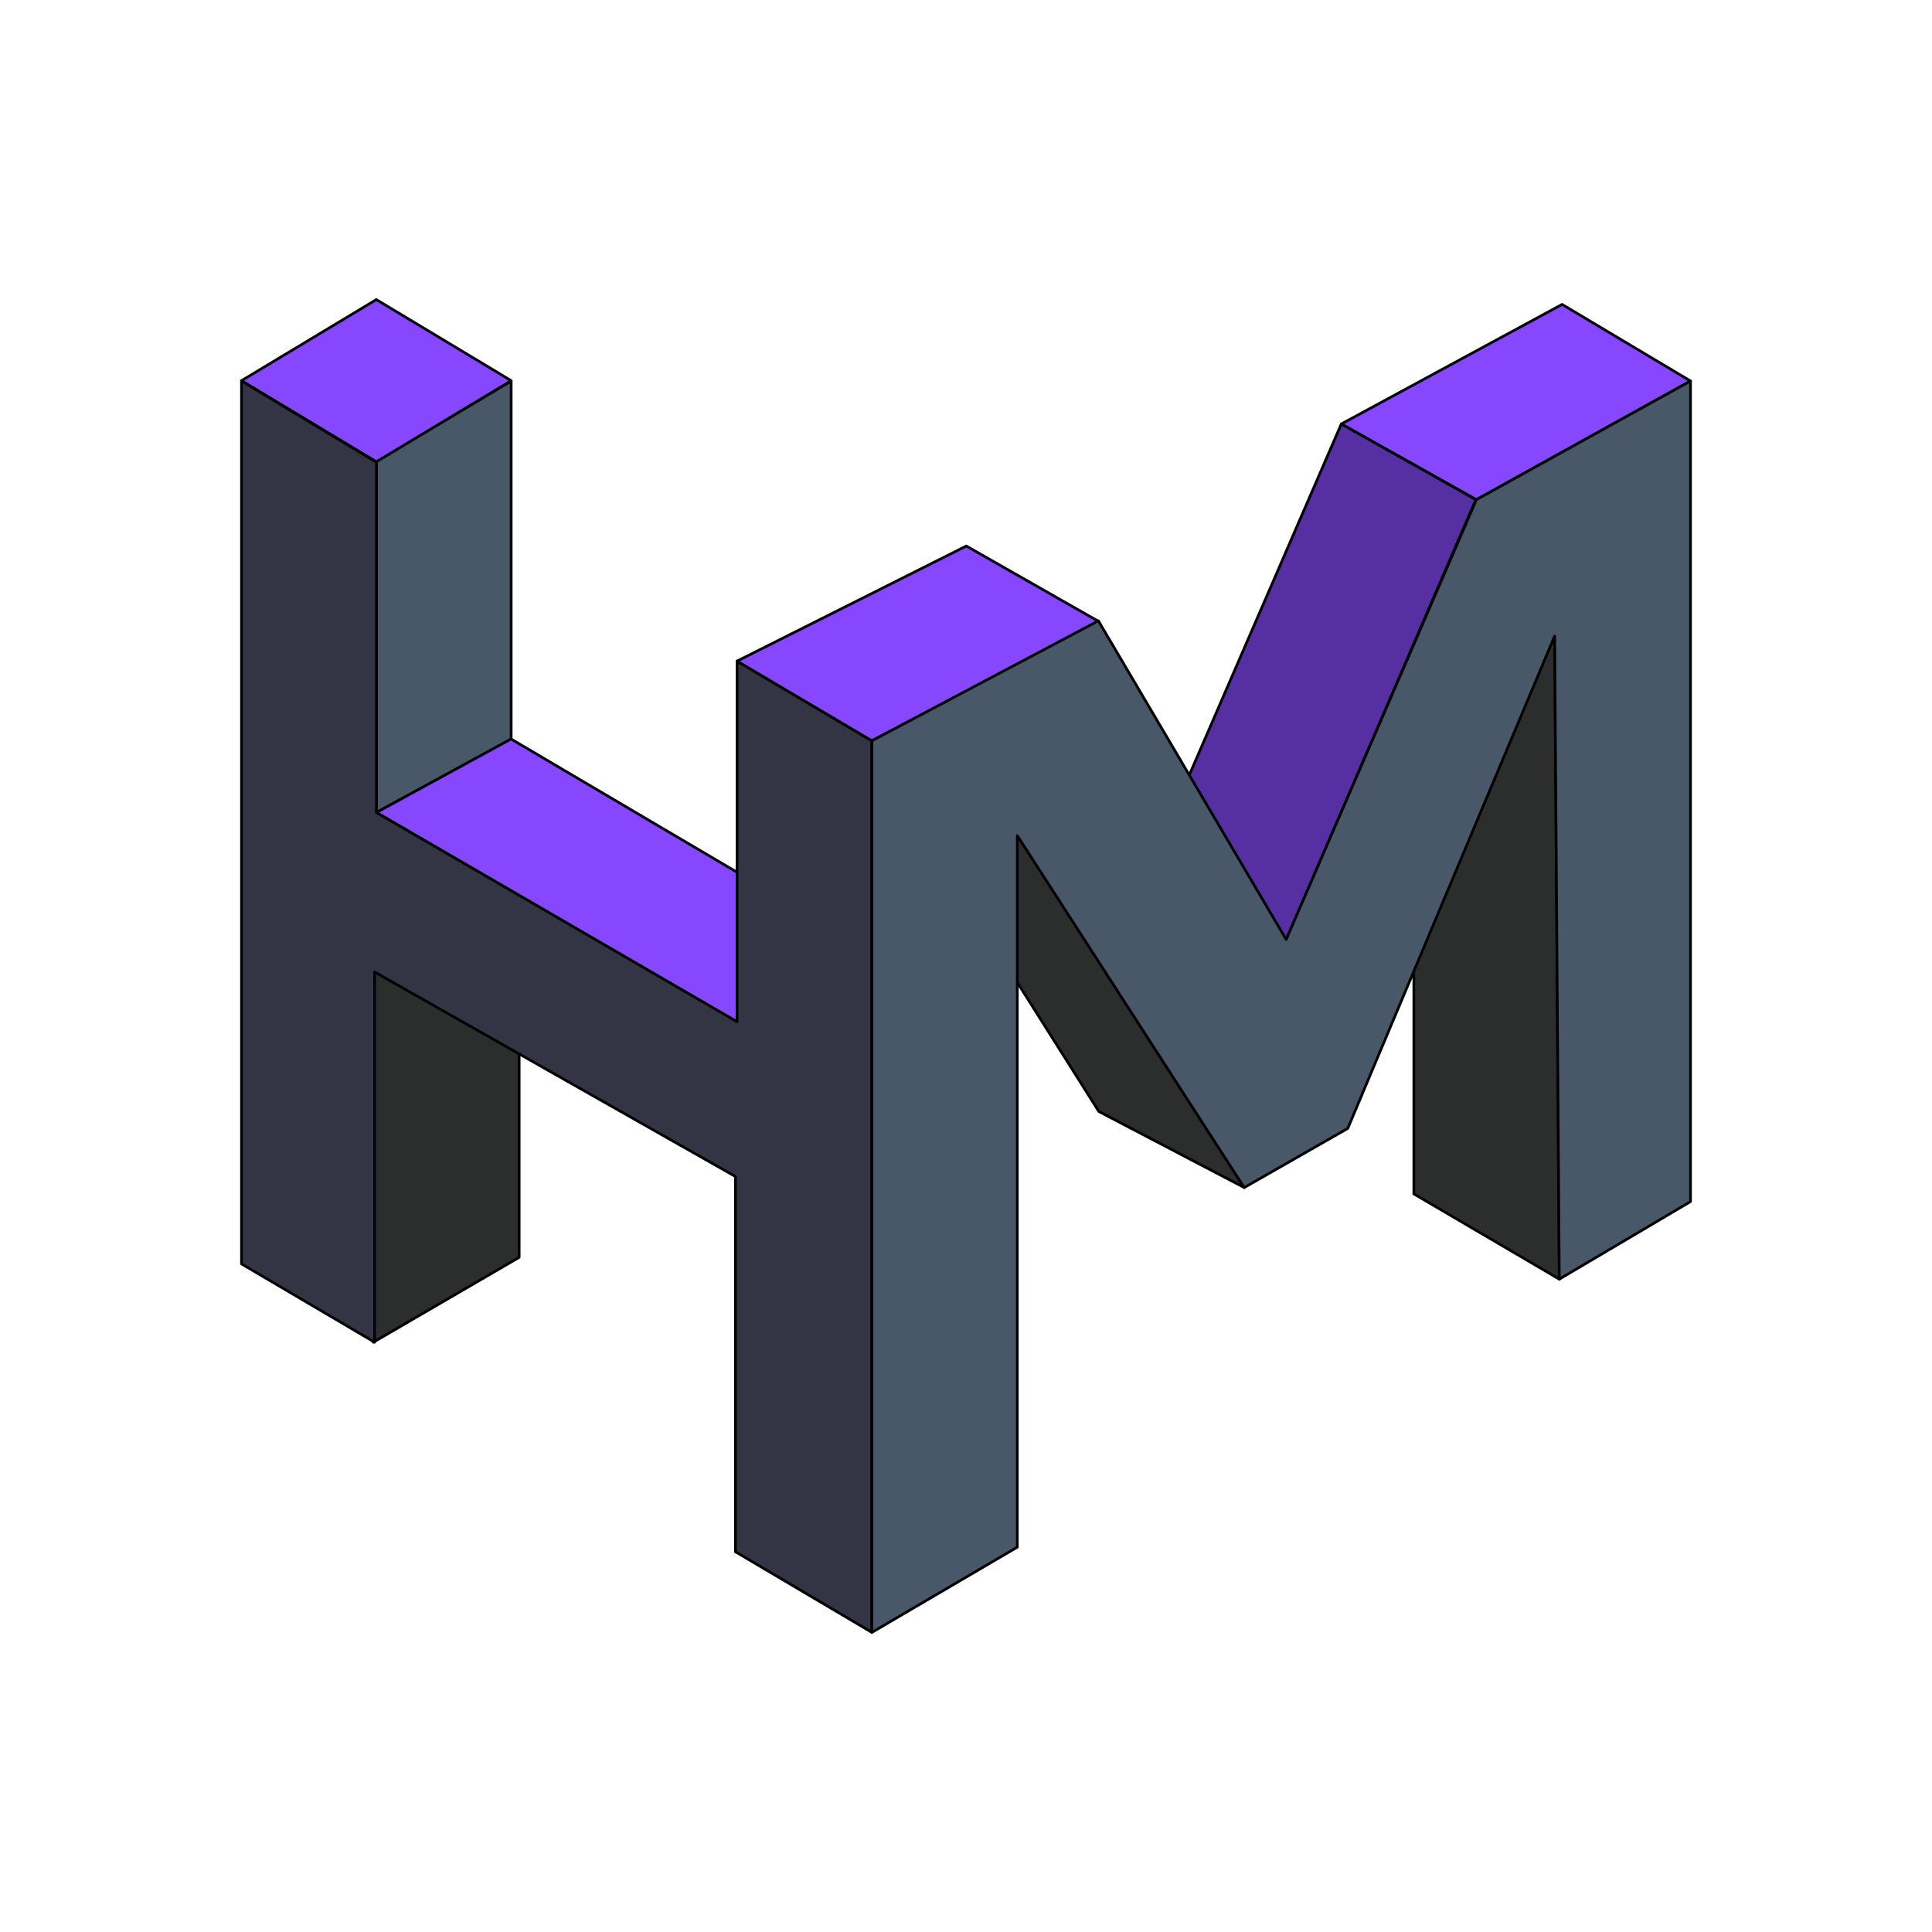
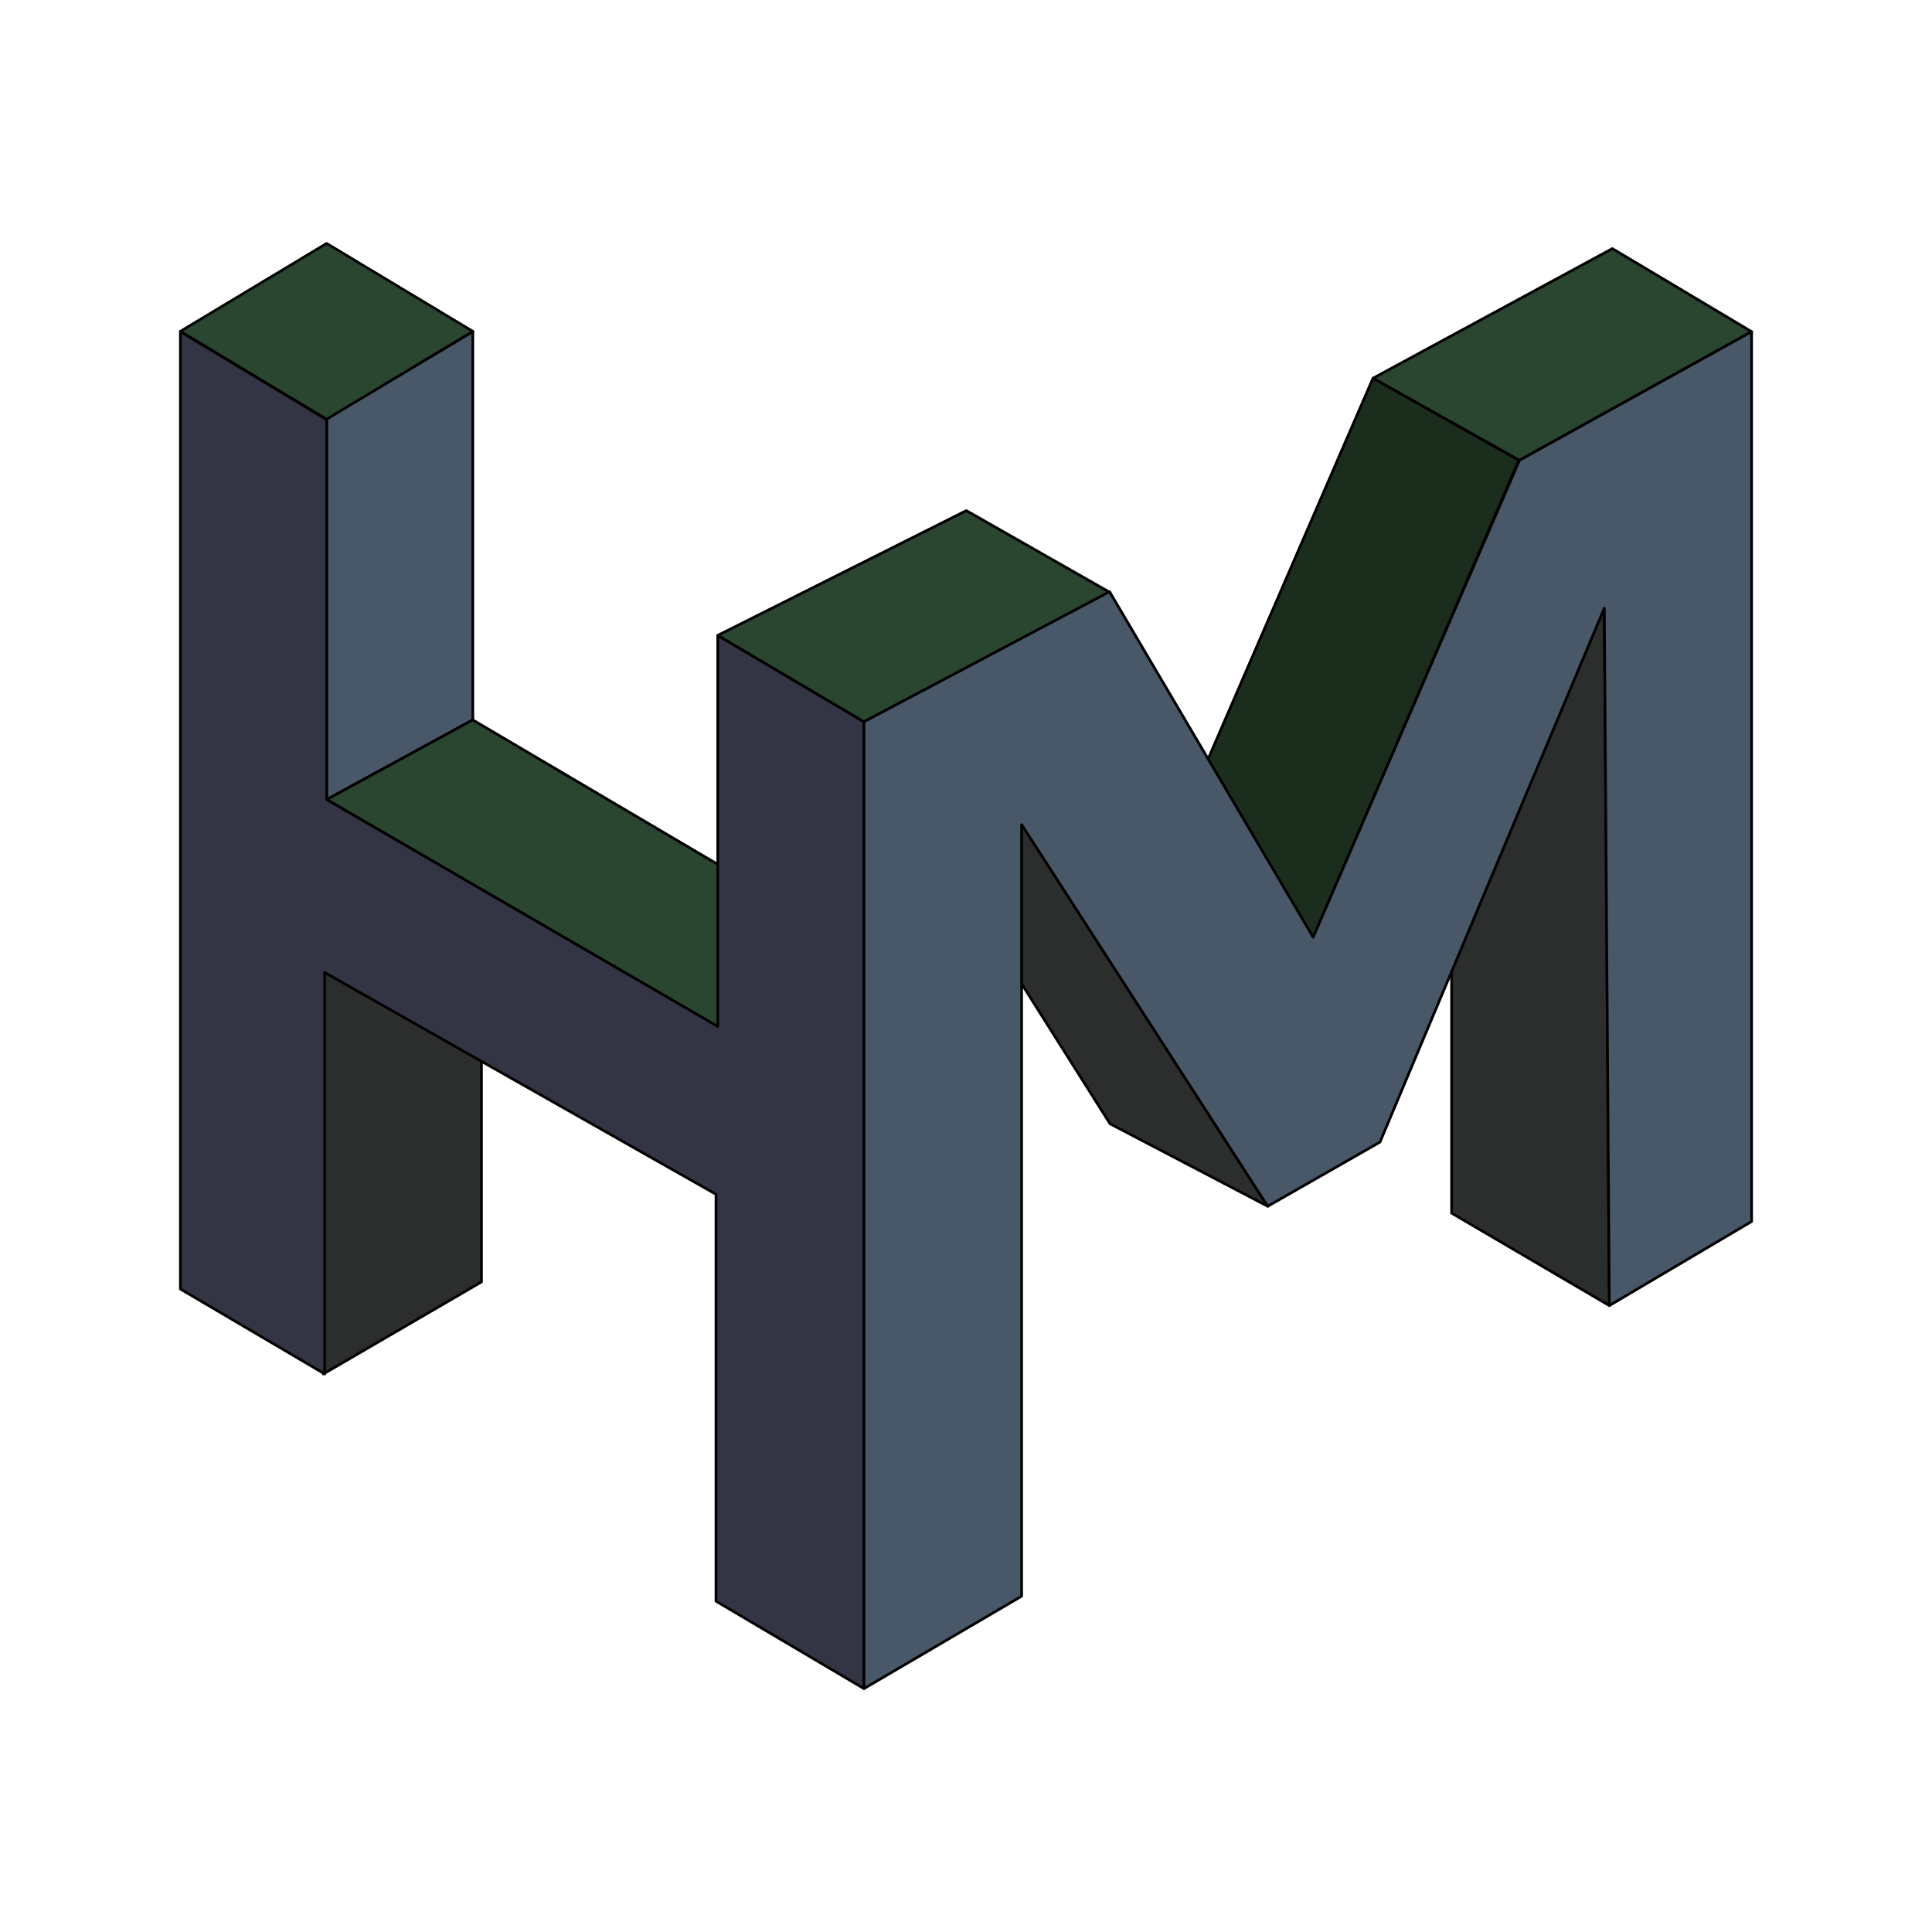
- <svg xmlns="http://www.w3.org/2000/svg" width="100%" height="100%" viewBox="0 0 144 144" version="1.1" xml:space="preserve" style="fill-rule:evenodd;clip-rule:evenodd;stroke-linecap:round;stroke-linejoin:round;stroke-miterlimit:1.5;">
-   <g id="H">
-     <path d="M27.827,100.042l10.868,-6.326l0,-23.26l-10.864,1.986l-0.004,27.6Z" style="fill:#2c2e2d;stroke:#000;stroke-width:0.2px;" />
-     <path d="M38.1,28.398l0,26.702l-10.05,5.461l0,-26.183l10.05,-5.98Z" style="fill:#485868;stroke:#000;stroke-width:0.2px;" />
-     <path d="M28.05,22.33l10.05,6.043l-10.05,6.043l-10.05,-6.043l10.05,-6.043Z" style="fill:#8747ff;stroke:#000;stroke-width:0.2px;" />
-     <path d="M28.056,60.561l10.034,-5.48l22.765,13.422l-5.9,7.678l-26.899,-15.62Z" style="fill:#8747ff;stroke:#000;stroke-width:0.2px;" />
-     <path d="M18,28.398l0,65.806l9.92,5.838l0,-27.595l26.896,15.245l0,27.969l10.17,6.009l0,-66.457l-10.05,-5.938l0,26.88l-26.88,-15.593l0,-26.109l-10.056,-6.054Z" style="fill:#333544;stroke:#000;stroke-width:0.2px;" />
-     <path d="M54.936,49.275l10.05,5.938l16.916,-8.887l-9.88,-5.628l-17.086,8.577Z" style="fill:#8747ff;stroke:#000;stroke-width:0.2px;" />
-     <path d="M92.74,88.514l-10.838,-5.668l-9.172,-14.519l-2.81,-8.357l4.179,-0.425l18.641,28.97Z" style="fill:#2c2e2d;stroke:#000;stroke-width:0.2px;" />
-     <path d="M116.221,95.342l-10.842,-6.356l0,-20.777l10.478,-23.968l0.365,51.1Z" style="fill:#2c2e2d;stroke:#000;stroke-width:0.2px;" />
-     <path d="M110.043,37.241l15.957,-8.843l-9.572,-5.709l-16.455,8.912l10.069,5.64Z" style="fill:#8747ff;stroke:#000;stroke-width:0.2px;" />
-     <path d="M99.974,31.601l-12.348,28.517l6.941,12.961l15.43,-35.838l-10.023,-5.64Z" style="fill:#562fa2;stroke:#000;stroke-width:0.2px;" />
-     <path d="M64.986,121.67l0,-66.457l16.88,-8.942l13.998,23.752l14.179,-32.782l15.957,-8.843l0,61.163l-9.779,5.781l-0.347,-47.935l-15.418,36.698l-7.717,4.41l-16.917,-26.233l0,53.035l-10.837,6.354Z" style="fill:#485868;stroke:#000;stroke-width:0.2px;" />
+ <svg xmlns="http://www.w3.org/2000/svg" width="144" height="144" viewBox="0 0 3000 3000" version="1.1" xml:space="preserve" style="fill-rule:evenodd;clip-rule:evenodd;stroke-linecap:round;stroke-linejoin:round;stroke-miterlimit:1.5;">
+   <g id="Layer1" transform="matrix(1,0,0,1,0.505067,-240.5938)">
+     <g id="H">
+       <g transform="matrix(1.008616,0,0,1,-6.436861,0)">
+         <path d="M503.705,2374.077L747.118,2231.164L747.118,1705.721L503.802,1750.583L503.705,2374.077Z" style="fill:rgb(44,46,45);stroke:black;stroke-width:4.15px;" />
+       </g>
+       <g transform="matrix(1,0,0,0.99354,0,4.881545)">
+         <path d="M733.678,755.605L733.678,1362.735L506.645,1486.895L506.645,891.573L733.678,755.605Z" style="fill:rgb(72,88,104);stroke:black;stroke-width:4.18px;" />
+       </g>
+       <g transform="matrix(1.342082,0,0,1.186147,-392.501,-123.3643)">
+         <path d="M669.963,625.464L839.128,740.561L669.963,855.659L500.798,740.561L669.963,625.464Z" style="fill:rgb(43,70,48);stroke:black;stroke-width:3.29px;" />
+       </g>
+       <g transform="matrix(0.999075,0,0,1,0.468986,0)">
+         <path d="M506.787,1482.192L733.678,1358.399L1248.423,1661.597L1115.013,1835.048L506.787,1482.192Z" style="fill:rgb(43,70,48);stroke:black;stroke-width:4.17px;" />
+       </g>
+       <path d="M279.612,755.605L279.612,2242.185L503.705,2374.077L503.705,1750.7L1111.308,2095.091L1111.308,2726.912L1341.053,2862.66L1341.053,1361.36L1114.019,1227.216L1114.019,1834.448L506.787,1482.192L506.787,892.369L279.612,755.605Z" style="fill:rgb(51,53,68);stroke:black;stroke-width:4.17px;" />
+       <path d="M1114.019,1227.216L1341.053,1361.36L1723.194,1160.597L1500,1033.458L1114.019,1227.216Z" style="fill:rgb(43,70,48);stroke:black;stroke-width:4.17px;" />
+       <path d="M1968.028,2113.658L1723.194,1985.614L1516,1657.615L1452.522,1468.816L1546.922,1459.216L1968.028,2113.658Z" style="fill:rgb(44,46,45);stroke:black;stroke-width:4.17px;" />
+       <path d="M2498.473,2267.891L2253.541,2124.314L2253.541,1654.955L2490.238,1113.517L2498.473,2267.891Z" style="fill:rgb(44,46,45);stroke:black;stroke-width:4.17px;" />
+       <path d="M2358.896,955.367L2719.378,755.605L2503.149,626.63L2131.43,827.956L2358.896,955.367Z" style="fill:rgb(43,70,48);stroke:black;stroke-width:4.17px;" />
+       <path d="M2131.43,827.956L1852.494,1472.157L2009.293,1764.956L2357.86,955.367L2131.43,827.956Z" style="fill:rgb(27,46,30);stroke:black;stroke-width:4.17px;" />
+       <path d="M1341.053,2862.66L1341.053,1361.36L1722.379,1159.348L2038.589,1695.922L2358.896,955.367L2719.378,755.605L2719.378,2137.295L2498.473,2267.891L2490.644,1185.021L2142.353,2014.043L1968.028,2113.658L1585.872,1521.05L1585.872,2719.127L1341.053,2862.66Z" style="fill:rgb(72,88,104);stroke:black;stroke-width:4.17px;" />
+     </g>
  </g>
</svg>
